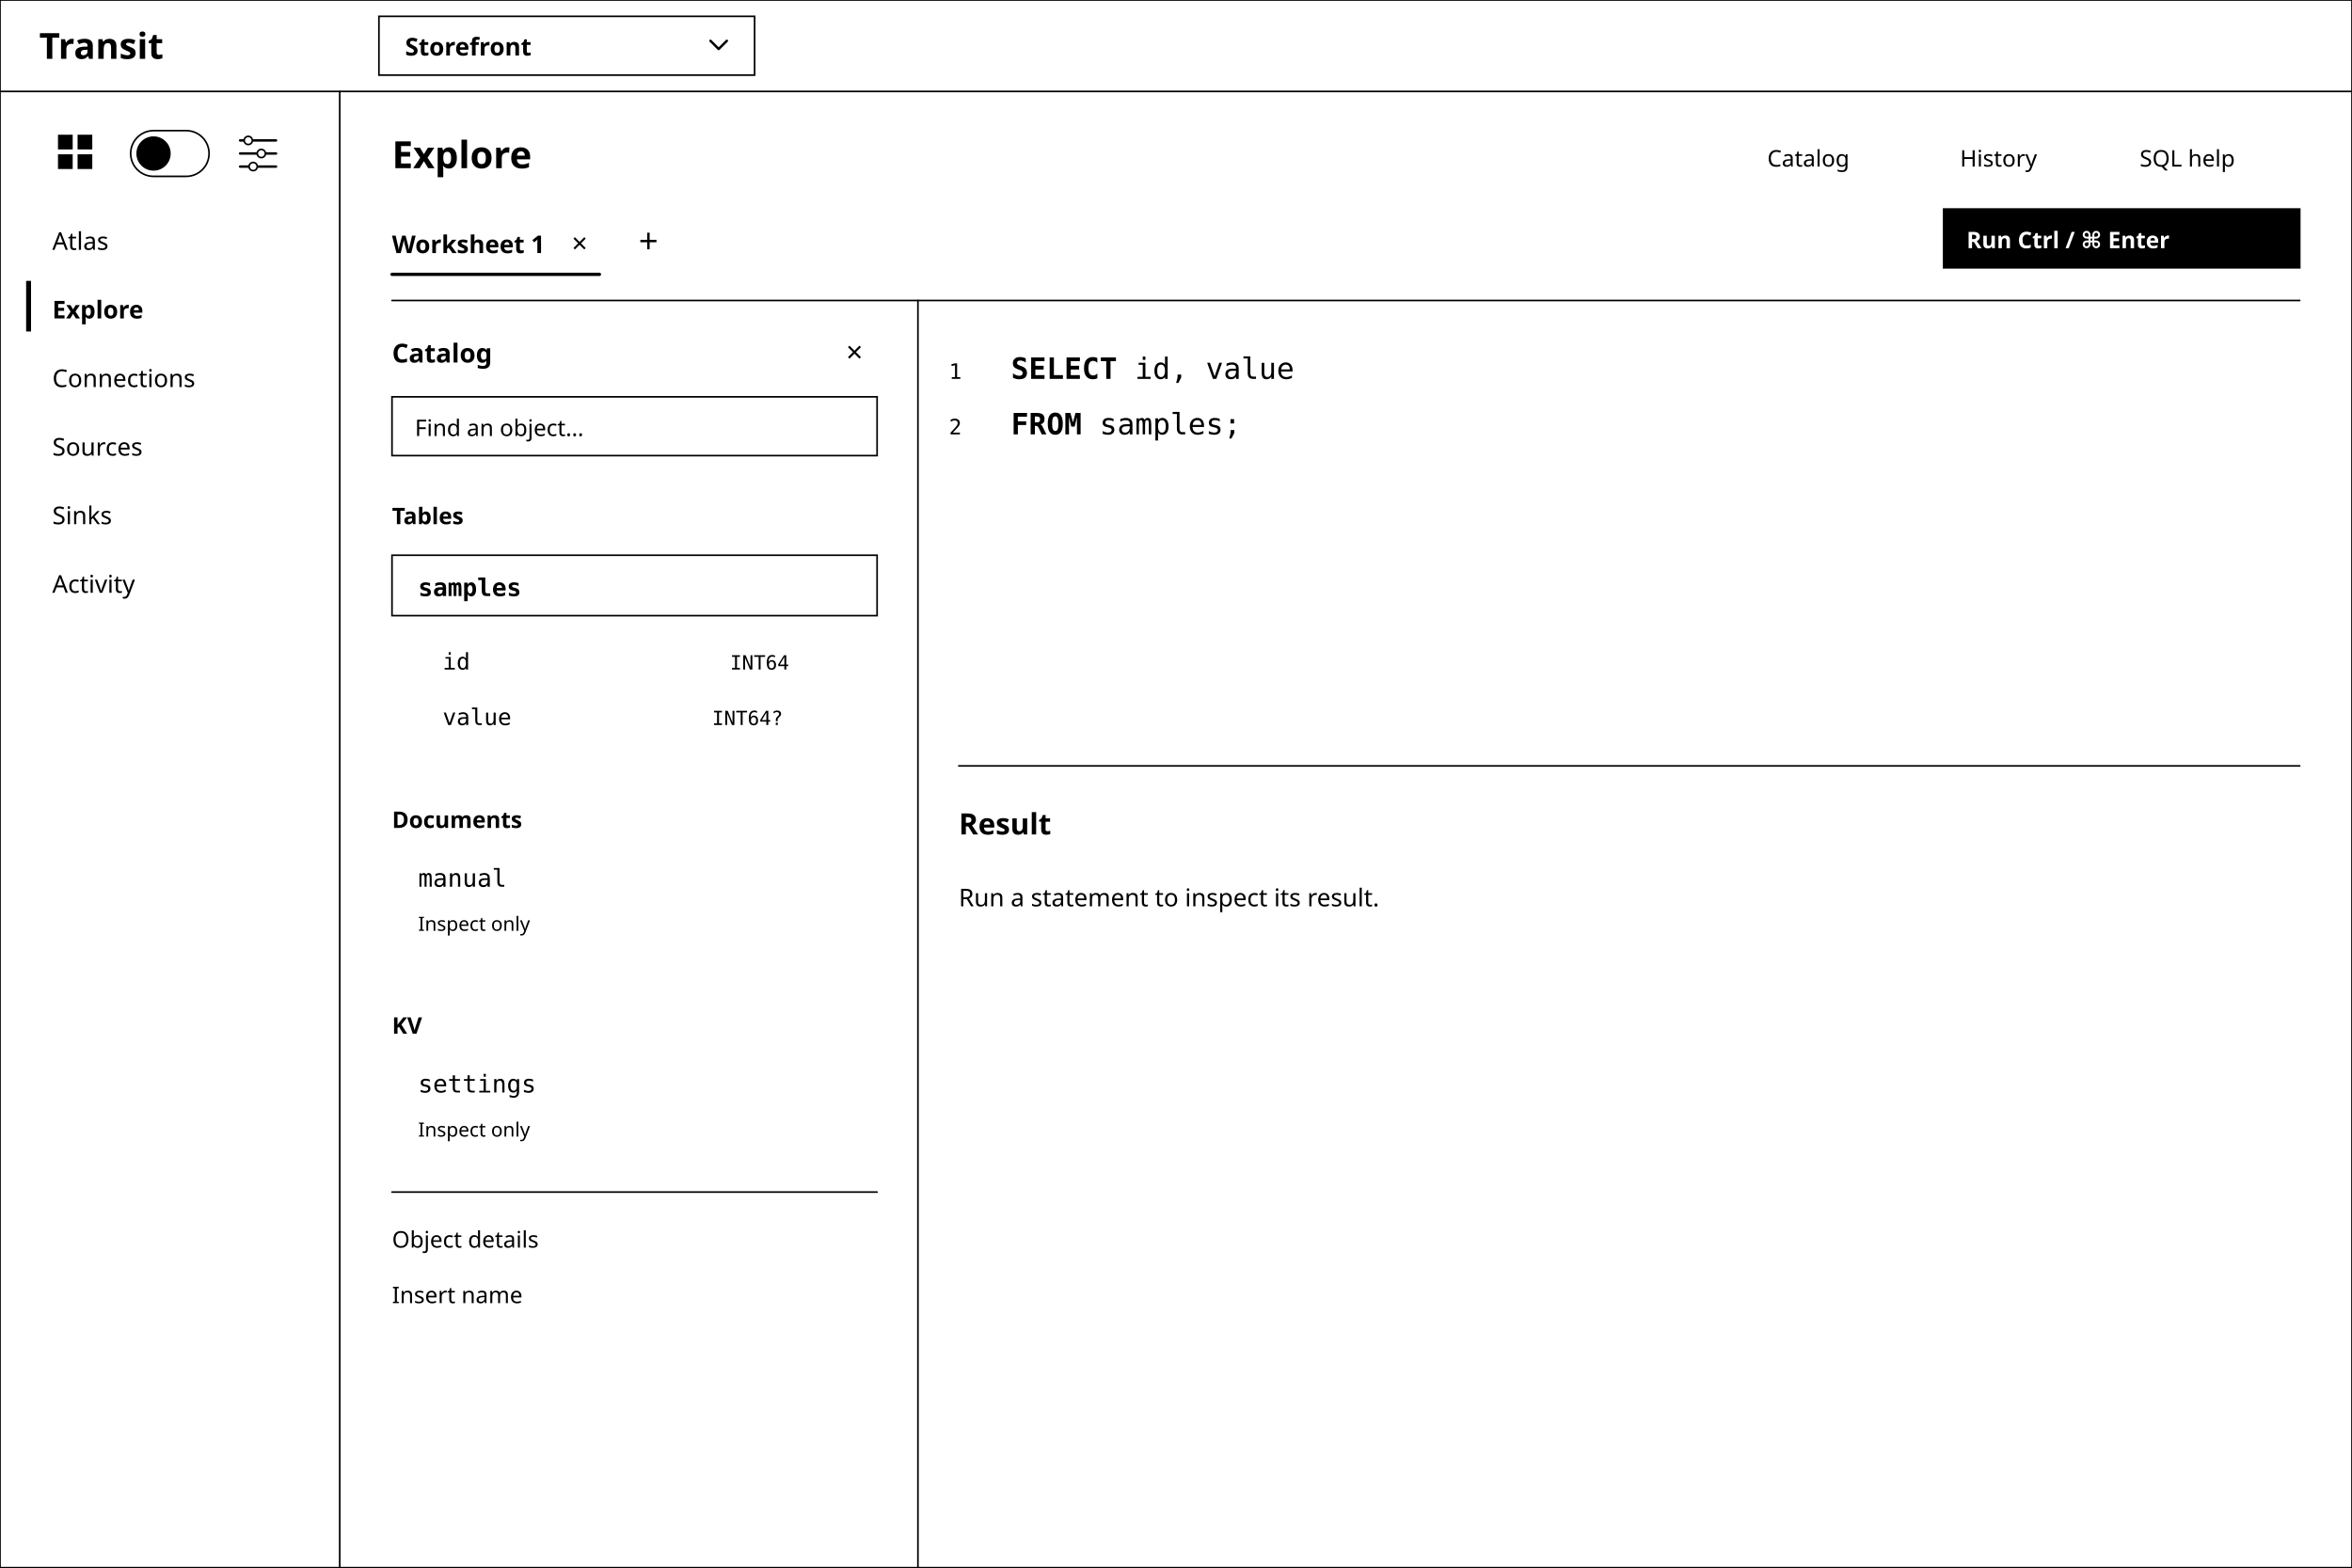
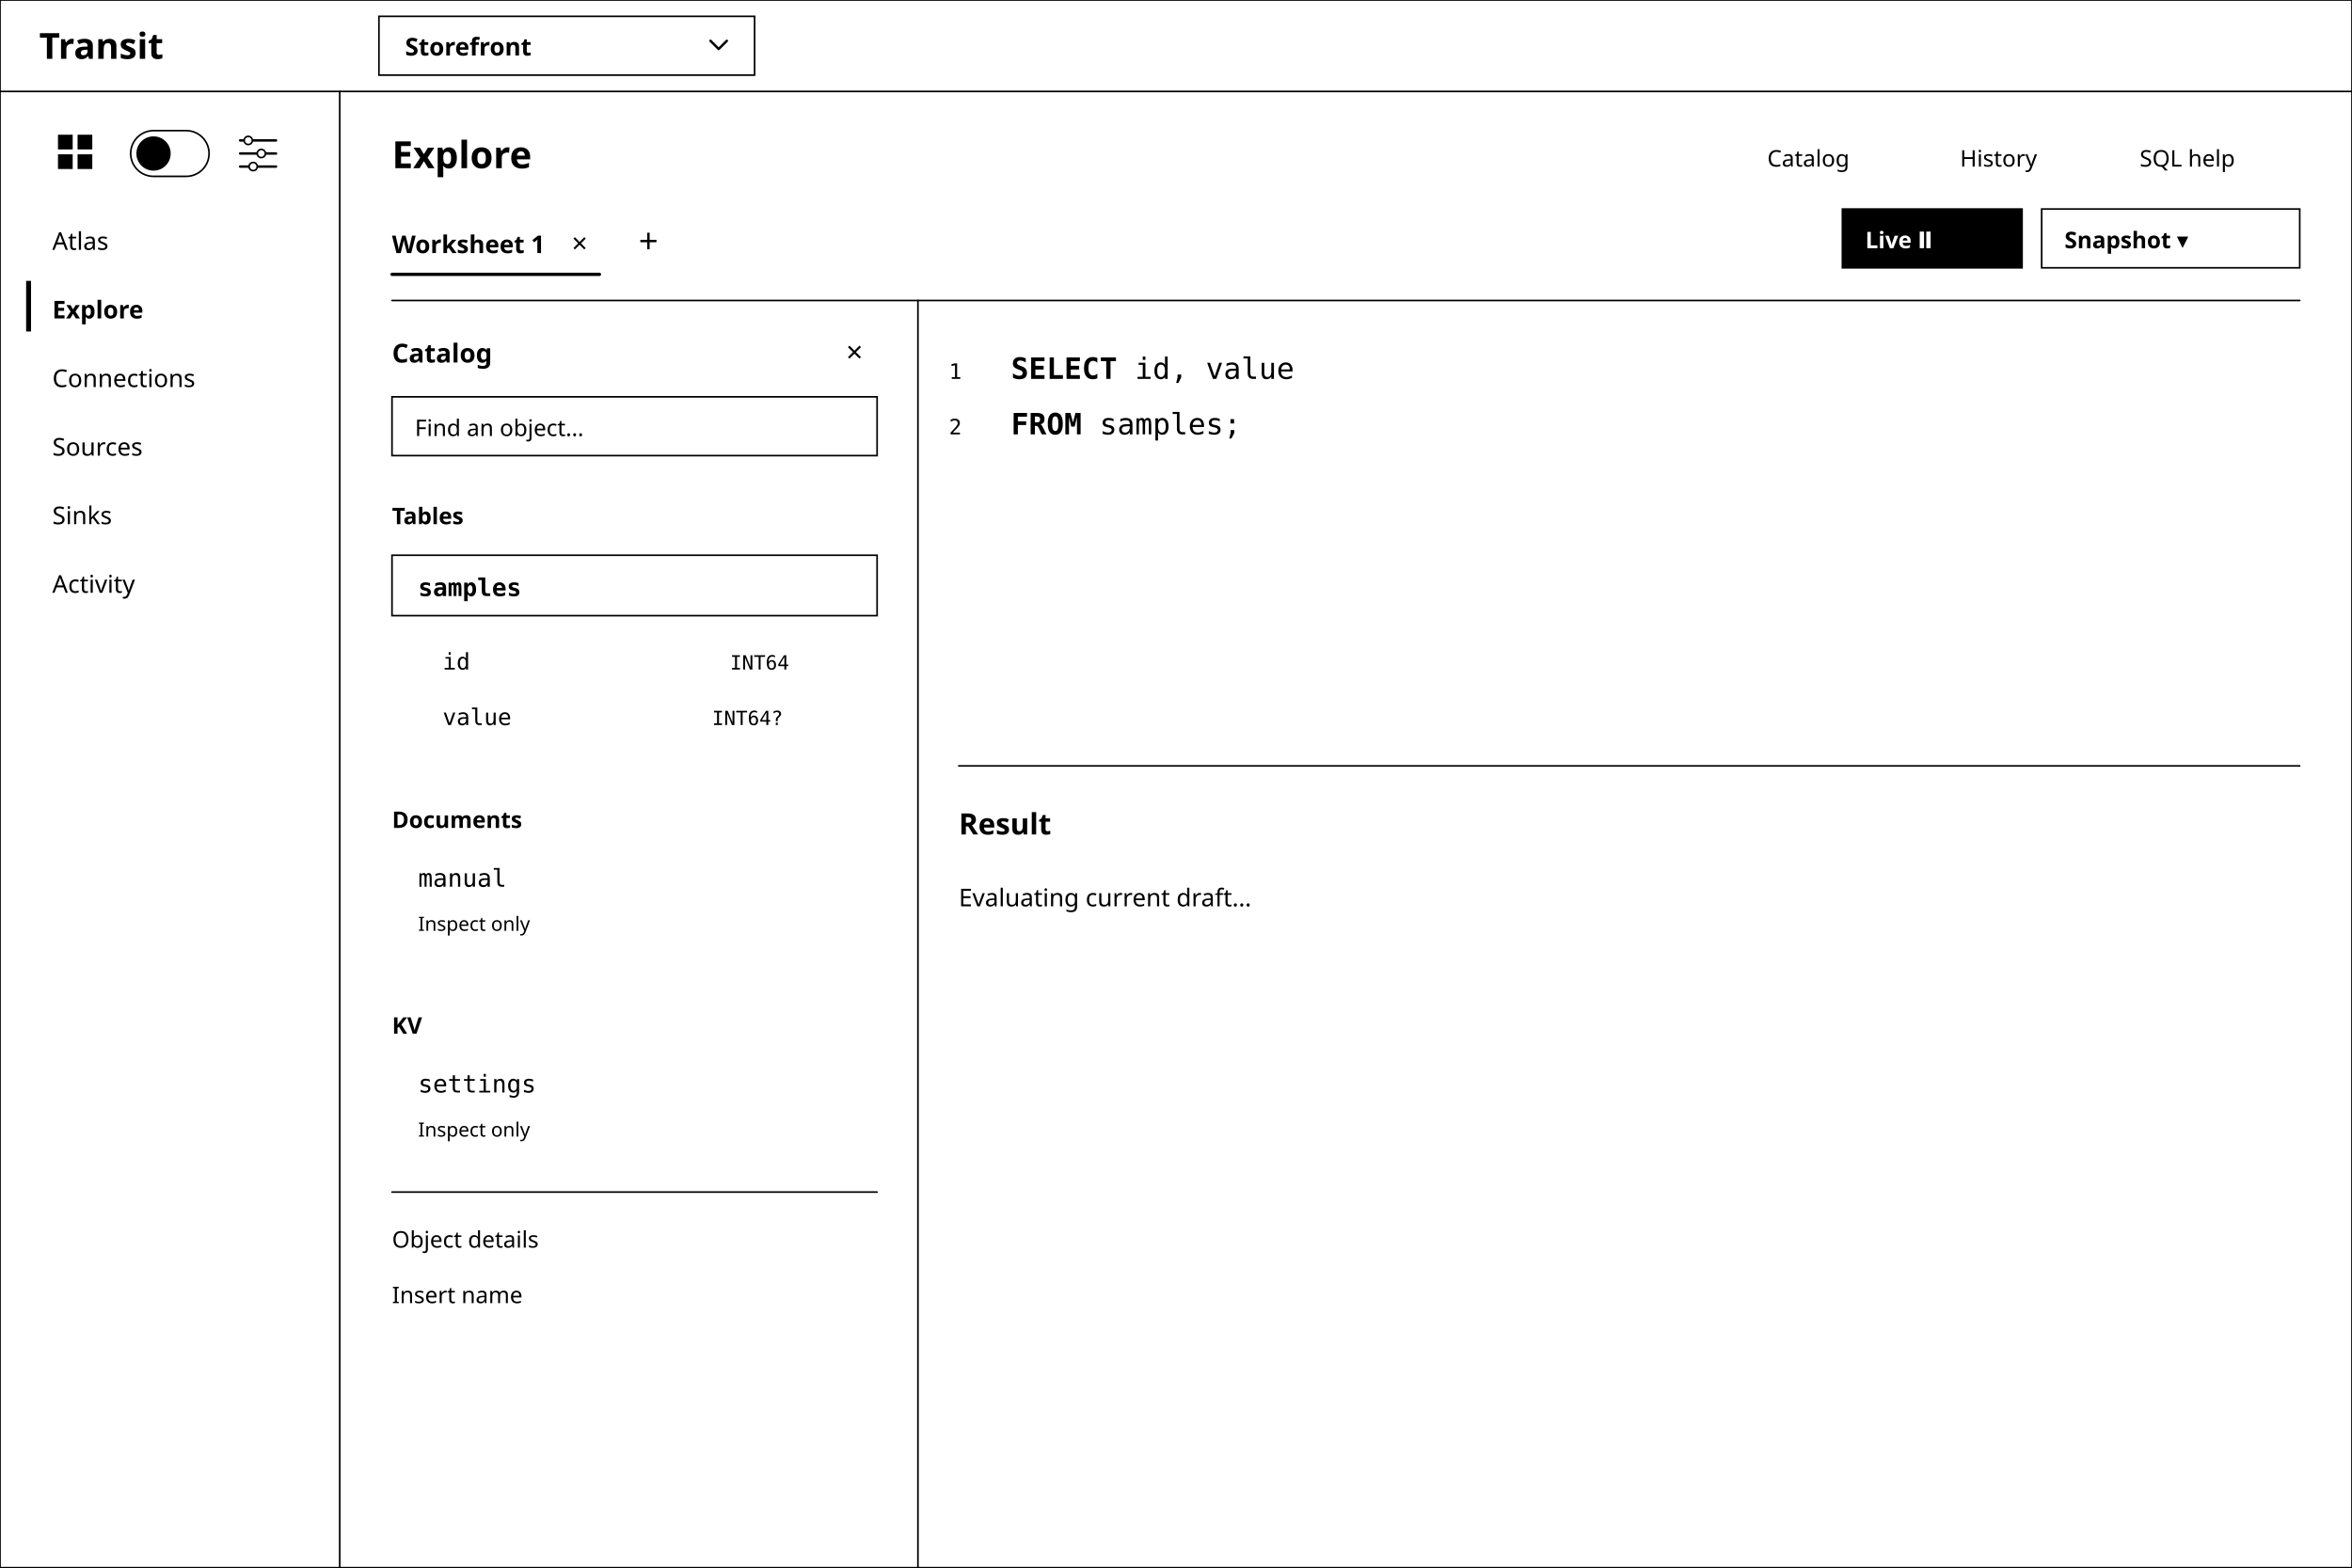
<svg xmlns="http://www.w3.org/2000/svg" width="1440" height="960" viewBox="0 0 1440 960" role="img" aria-labelledby="title desc">
  <rect x="0" y="0" width="1440" height="960" rx="0" fill="white" stroke="black" />
  <text x="24" y="36" font-family="sans-serif" font-size="22" font-weight="700" fill="black">Transit</text>
  <rect x="232" y="10" width="230" height="36" rx="0" fill="white" stroke="black" />
  <text x="248" y="34" font-family="sans-serif" font-size="15" font-weight="700" fill="black">Storefront</text>
  <path d="M435 25 l5 5 l5 -5" fill="none" stroke="black" stroke-width="1.5" stroke-linecap="round" stroke-linejoin="round" />
  <path d="M0 56 H1440" fill="none" stroke="black" stroke-width="1" stroke-linecap="round" stroke-linejoin="round" />
  <path d="M208 56 L208 960" fill="none" stroke="black" stroke-width="1" stroke-linecap="round" stroke-linejoin="round" />
  <g role="img" aria-label="Area: Workspace. Workspace left; Operations right.">
    <rect x="36" y="83" width="8" height="8" rx="0" fill="black" stroke="black" />
    <rect x="36" y="95" width="8" height="8" rx="0" fill="black" stroke="black" />
    <rect x="48" y="83" width="8" height="8" rx="0" fill="black" stroke="black" />
    <rect x="48" y="95" width="8" height="8" rx="0" fill="black" stroke="black" />
    <rect x="80" y="80" width="48" height="28" rx="14" fill="white" stroke="black" />
    <circle cx="94" cy="94" r="10" fill="black" stroke="black" />
    <path d="M147 86 H169" fill="none" stroke="black" stroke-width="1.5" stroke-linecap="round" stroke-linejoin="round" />
    <circle cx="152" cy="86" r="2.5" fill="white" stroke="black" />
    <path d="M147 94 H169" fill="none" stroke="black" stroke-width="1.5" stroke-linecap="round" stroke-linejoin="round" />
    <circle cx="160" cy="94" r="2.5" fill="white" stroke="black" />
    <path d="M147 102 H169" fill="none" stroke="black" stroke-width="1.5" stroke-linecap="round" stroke-linejoin="round" />
    <circle cx="155" cy="102" r="2.5" fill="white" stroke="black" />
  </g>
  <text xml:space="preserve" x="32" y="153" font-family="sans-serif" font-size="15" font-weight="400" fill="black">Atlas</text>
  <rect x="16" y="172" width="3" height="31" rx="0" fill="black" stroke="none" />
  <text xml:space="preserve" x="32" y="195" font-family="sans-serif" font-size="15" font-weight="700" fill="black">Explore</text>
  <text xml:space="preserve" x="32" y="237" font-family="sans-serif" font-size="15" font-weight="400" fill="black">Connections</text>
  <text xml:space="preserve" x="32" y="279" font-family="sans-serif" font-size="15" font-weight="400" fill="black">Sources</text>
  <text xml:space="preserve" x="32" y="321" font-family="sans-serif" font-size="15" font-weight="400" fill="black">Sinks</text>
  <text xml:space="preserve" x="32" y="363" font-family="sans-serif" font-size="15" font-weight="400" fill="black">Activity</text>
  <text xml:space="preserve" x="240" y="103" font-family="sans-serif" font-size="23" font-weight="700" fill="black">Explore</text>
  <text xml:space="preserve" x="1082" y="102" font-family="sans-serif" font-size="14" font-weight="400" fill="black">Catalog</text>
  <text xml:space="preserve" x="1200" y="102" font-family="sans-serif" font-size="14" font-weight="400" fill="black">History</text>
  <text xml:space="preserve" x="1310" y="102" font-family="sans-serif" font-size="14" font-weight="400" fill="black">SQL help</text>
  <text xml:space="preserve" x="240" y="155" font-family="sans-serif" font-size="15" font-weight="700" fill="black">Worksheet 1</text>
  <text xml:space="preserve" x="350" y="155" font-family="sans-serif" font-size="17" font-weight="400" fill="black">×</text>
  <text xml:space="preserve" x="391" y="155" font-family="sans-serif" font-size="21" font-weight="400" fill="black">+</text>
  <path d="M240 168 H367" fill="none" stroke="black" stroke-width="2" stroke-linecap="round" stroke-linejoin="round" />
-   <rect x="1190" y="128" width="218" height="36" rx="0" fill="black" stroke="black" />
-   <text x="1204" y="152" font-family="sans-serif" font-size="14" font-weight="700" fill="white">Run  Ctrl / ⌘ Enter</text>
+   <rect x="1128" y="128" width="110" height="36" rx="0" fill="black" stroke="black" />
+   <text x="1142" y="152" font-family="sans-serif" font-size="14" font-weight="700" fill="white">Live  Ⅱ</text>
+   <rect x="1250" y="128" width="158" height="36" rx="0" fill="white" stroke="black" />
+   <text x="1264" y="152" font-family="sans-serif" font-size="14" font-weight="700" fill="black">Snapshot  ▾</text>
  <path d="M240 184 H1408" fill="none" stroke="black" stroke-width="1" stroke-linecap="round" stroke-linejoin="round" />
  <path d="M562 184 L562 960" fill="none" stroke="black" stroke-width="1" stroke-linecap="round" stroke-linejoin="round" />
  <text xml:space="preserve" x="240" y="222" font-family="sans-serif" font-size="16" font-weight="700" fill="black">Catalog</text>
  <text xml:space="preserve" x="518" y="222" font-family="sans-serif" font-size="18" font-weight="400" fill="black">×</text>
  <rect x="240" y="243" width="297" height="36" rx="0" fill="white" stroke="black" />
  <text xml:space="preserve" x="254" y="267" font-family="sans-serif" font-size="14" font-weight="400" fill="black">Find an object…</text>
  <text xml:space="preserve" x="240" y="321" font-family="sans-serif" font-size="14" font-weight="700" fill="black">Tables</text>
  <rect x="240" y="340" width="297" height="37" rx="0" fill="white" stroke="black" />
  <text xml:space="preserve" x="256" y="365" font-family="monospace" font-size="15" font-weight="700" fill="black">samples</text>
  <text xml:space="preserve" x="271" y="410" font-family="monospace" font-size="14" font-weight="400" fill="black">id</text>
  <text xml:space="preserve" x="447" y="410" font-family="monospace" font-size="12" font-weight="400" fill="black">INT64</text>
  <text xml:space="preserve" x="271" y="444" font-family="monospace" font-size="14" font-weight="400" fill="black">value</text>
  <text xml:space="preserve" x="436" y="444" font-family="monospace" font-size="12" font-weight="400" fill="black">INT64?</text>
  <text xml:space="preserve" x="240" y="507" font-family="sans-serif" font-size="14" font-weight="700" fill="black">Documents</text>
  <text xml:space="preserve" x="256" y="543" font-family="monospace" font-size="15" font-weight="400" fill="black">manual</text>
  <text xml:space="preserve" x="256" y="570" font-family="sans-serif" font-size="12" font-weight="400" fill="black">Inspect only</text>
  <text xml:space="preserve" x="240" y="633" font-family="sans-serif" font-size="14" font-weight="700" fill="black">KV</text>
  <text xml:space="preserve" x="256" y="669" font-family="monospace" font-size="15" font-weight="400" fill="black">settings</text>
  <text xml:space="preserve" x="256" y="696" font-family="sans-serif" font-size="12" font-weight="400" fill="black">Inspect only</text>
  <path d="M240 730 H537" fill="none" stroke="black" stroke-width="1" stroke-linecap="round" stroke-linejoin="round" />
  <text xml:space="preserve" x="240" y="764" font-family="sans-serif" font-size="14" font-weight="400" fill="black">Object details</text>
  <text xml:space="preserve" x="240" y="798" font-family="sans-serif" font-size="14" font-weight="400" fill="black">Insert name</text>
  <text xml:space="preserve" x="581" y="232" font-family="monospace" font-size="13" font-weight="400" fill="black">1</text>
  <text xml:space="preserve" x="619" y="232" font-family="monospace" font-size="18" font-weight="700" fill="black">SELECT</text>
  <text xml:space="preserve" x="684.04" y="232" font-family="monospace" font-size="18" font-weight="400" fill="black"> id, value</text>
  <text xml:space="preserve" x="581" y="266" font-family="monospace" font-size="13" font-weight="400" fill="black">2</text>
  <text xml:space="preserve" x="619" y="266" font-family="monospace" font-size="18" font-weight="700" fill="black">FROM</text>
  <text xml:space="preserve" x="662.36" y="266" font-family="monospace" font-size="18" font-weight="400" fill="black"> samples;</text>
  <path d="M587 469 H1408" fill="none" stroke="black" stroke-width="1" stroke-linecap="round" stroke-linejoin="round" />
  <text xml:space="preserve" x="587" y="511" font-family="sans-serif" font-size="18" font-weight="700" fill="black">Result</text>
-   <text xml:space="preserve" x="587" y="555" font-family="sans-serif" font-size="15" font-weight="400" fill="black">Run a statement to inspect its result.</text>
+   <text xml:space="preserve" x="587" y="555" font-family="sans-serif" font-size="15" font-weight="400" fill="black">Evaluating current draft…</text>
</svg>
